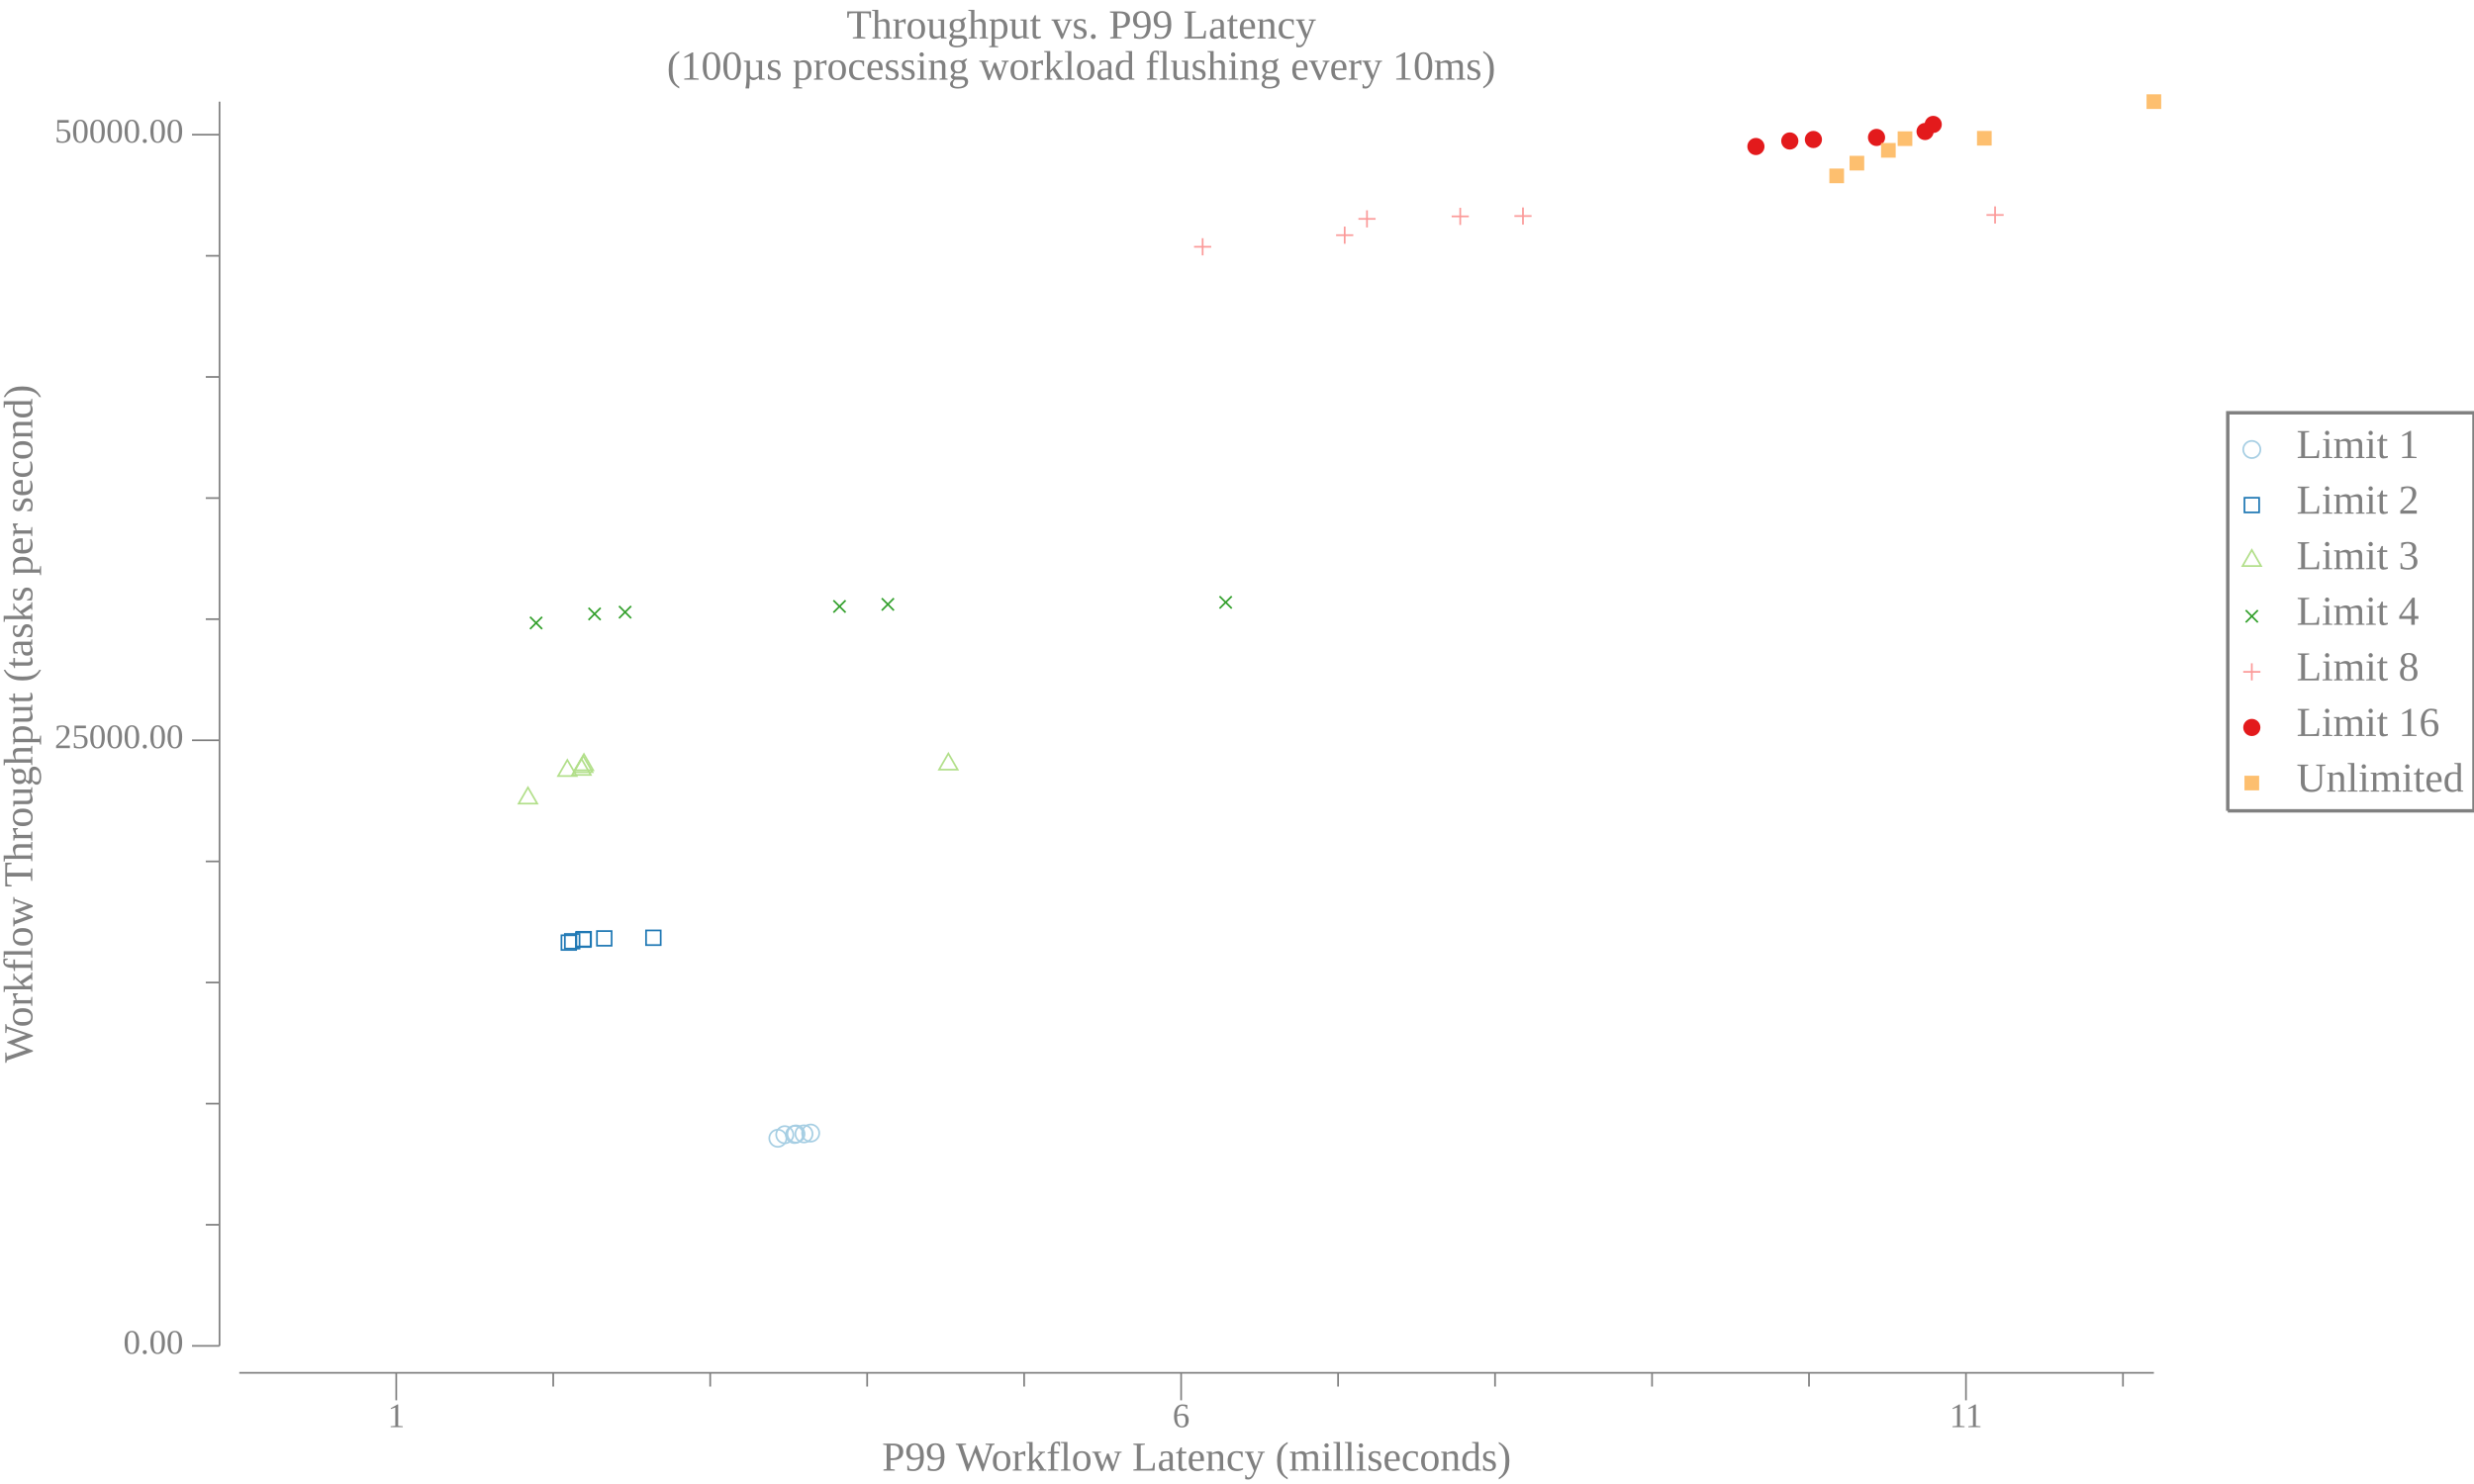
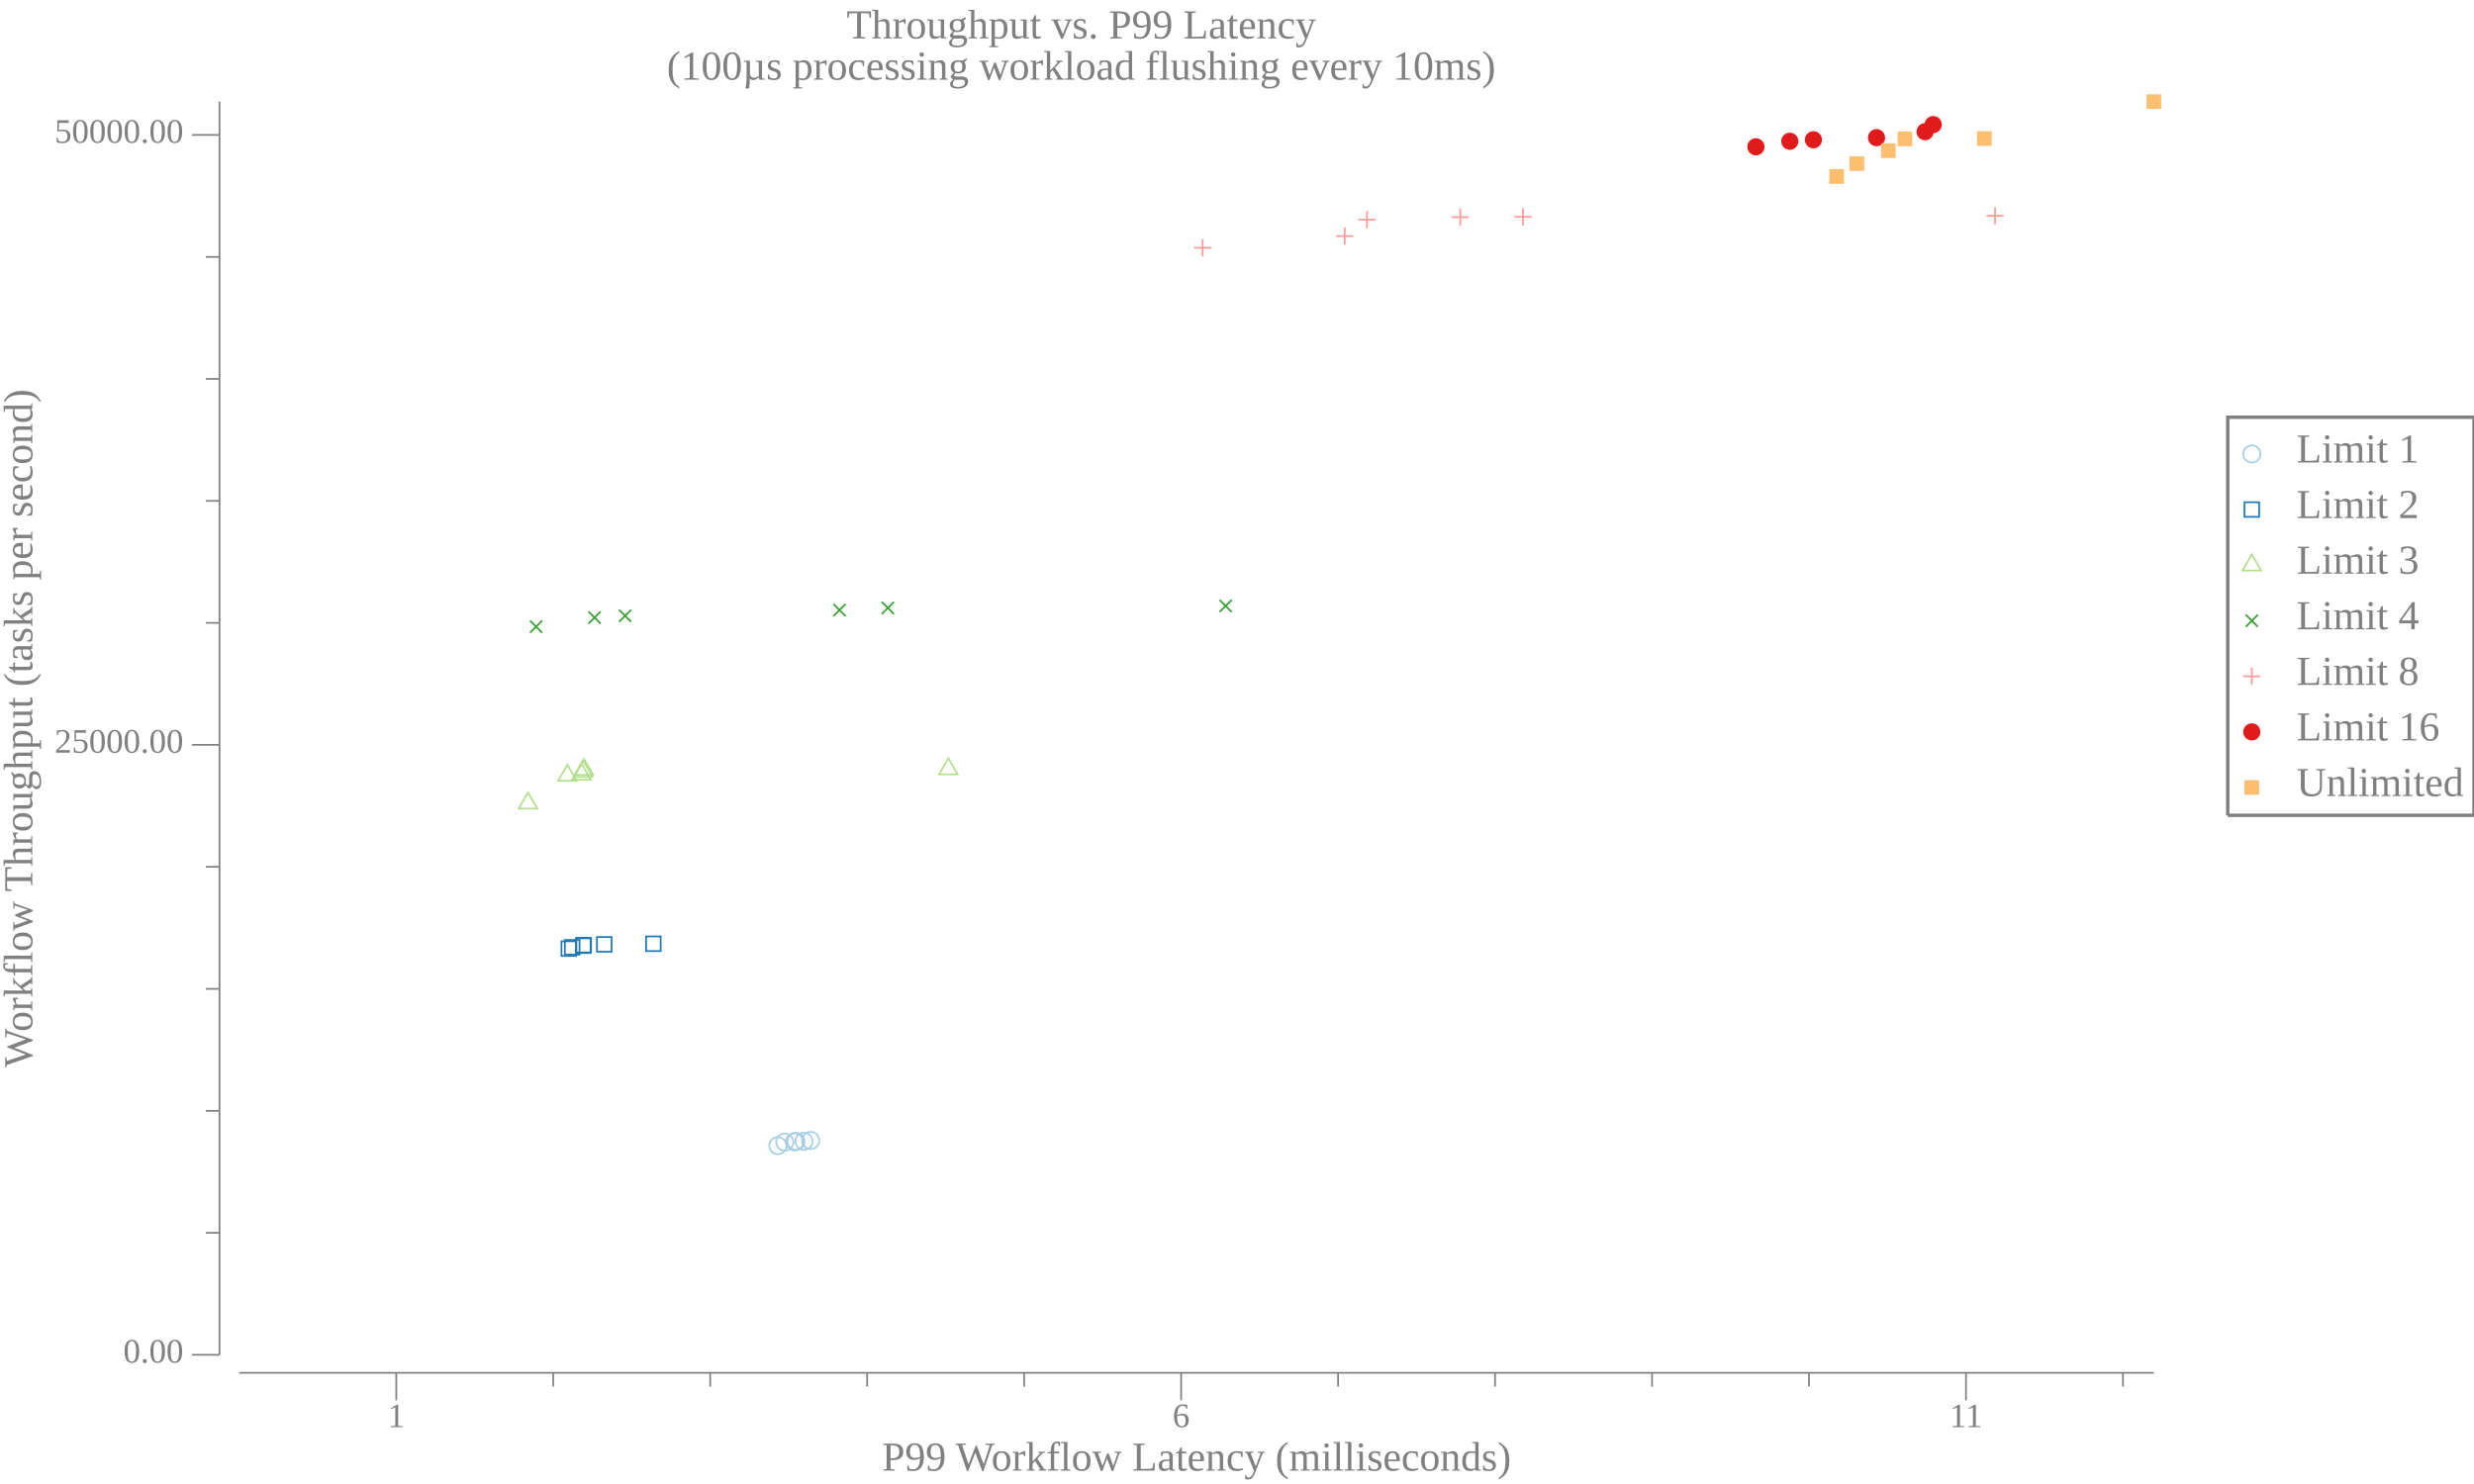
<svg xmlns="http://www.w3.org/2000/svg" width="720pt" height="432pt" viewBox="0 0 720 432">
  <g transform="scale(1, -1) translate(0, -432)">
-     <path d="M657.84,301.15A2.5,2.5 0 1 1 652.84,301.15A2.5,2.5 0 1 1 657.84,301.15Z" style="fill:none;stroke:#A6CEE3;stroke-width:0.5" />
-     <text x="668.34" y="-298.66" transform="scale(1, -1)" style="font-family:Liberation Serif;font-variant:normal;font-weight:normal;font-style:normal;font-size:12px;fill:#808080">Limit 1</text>
-     <path d="M653.2,282.83L657.47,282.83L657.47,287.1L653.2,287.1Z" style="fill:none;stroke:#1F78B4;stroke-width:0.5" />
-     <text x="668.34" y="-282.48" transform="scale(1, -1)" style="font-family:Liberation Serif;font-variant:normal;font-weight:normal;font-style:normal;font-size:12px;fill:#808080">Limit 2</text>
-     <path d="M655.34,271.91L652.63,267.22L658.04,267.22Z" style="fill:none;stroke:#B2DF8A;stroke-width:0.5" />
-     <text x="668.34" y="-266.3" transform="scale(1, -1)" style="font-family:Liberation Serif;font-variant:normal;font-weight:normal;font-style:normal;font-size:12px;fill:#808080">Limit 3</text>
-     <path d="M653.57,250.83L657.11,254.37" style="fill:none;stroke:#33A02C;stroke-width:0.5" />
-     <path d="M653.57,254.37L657.11,250.83" style="fill:none;stroke:#33A02C;stroke-width:0.5" />
-     <text x="668.34" y="-250.11" transform="scale(1, -1)" style="font-family:Liberation Serif;font-variant:normal;font-weight:normal;font-style:normal;font-size:12px;fill:#808080">Limit 4</text>
-     <path d="M655.34,238.92L655.34,233.92" style="fill:none;stroke:#FB9A99;stroke-width:0.5" />
-     <path d="M652.84,236.42L657.84,236.42" style="fill:none;stroke:#FB9A99;stroke-width:0.5" />
-     <text x="668.34" y="-233.93" transform="scale(1, -1)" style="font-family:Liberation Serif;font-variant:normal;font-weight:normal;font-style:normal;font-size:12px;fill:#808080">Limit 8</text>
-     <path d="M657.84,220.23A2.5,2.5 0 1 1 652.84,220.23A2.5,2.5 0 1 1 657.84,220.23Z" style="fill:#E31A1C" />
-     <text x="668.34" y="-217.75" transform="scale(1, -1)" style="font-family:Liberation Serif;font-variant:normal;font-weight:normal;font-style:normal;font-size:12px;fill:#808080">Limit 16</text>
-     <path d="M653.2,201.92L657.47,201.92L657.47,206.18L653.2,206.18Z" style="fill:#FDBF6F" />
-     <text x="668.34" y="-201.56" transform="scale(1, -1)" style="font-family:Liberation Serif;font-variant:normal;font-weight:normal;font-style:normal;font-size:12px;fill:#808080">Unlimited</text>
-     <path d="M648.34,195.96L648.34,311.84L720,311.84L720,195.96L648.34,195.96" style="fill:none;stroke:#808080" />
+     <path d="M657.84,299.85A2.5,2.5 0 1 1 652.84,299.85A2.5,2.5 0 1 1 657.84,299.85Z" style="fill:none;stroke:#A6CEE3;stroke-width:0.5" />
+     <text x="668.34" y="-297.37" transform="scale(1, -1)" style="font-family:Liberation Serif;font-variant:normal;font-weight:normal;font-style:normal;font-size:12px;fill:#808080">Limit 1</text>
+     <path d="M653.2,281.54L657.47,281.54L657.47,285.8L653.2,285.8Z" style="fill:none;stroke:#1F78B4;stroke-width:0.5" />
+     <text x="668.34" y="-281.18" transform="scale(1, -1)" style="font-family:Liberation Serif;font-variant:normal;font-weight:normal;font-style:normal;font-size:12px;fill:#808080">Limit 2</text>
+     <path d="M655.34,270.61L652.63,265.92L658.04,265.92Z" style="fill:none;stroke:#B2DF8A;stroke-width:0.5" />
+     <text x="668.34" y="-265" transform="scale(1, -1)" style="font-family:Liberation Serif;font-variant:normal;font-weight:normal;font-style:normal;font-size:12px;fill:#808080">Limit 3</text>
+     <path d="M653.57,249.53L657.11,253.07" style="fill:none;stroke:#33A02C;stroke-width:0.5" />
+     <path d="M653.57,253.07L657.11,249.53" style="fill:none;stroke:#33A02C;stroke-width:0.5" />
+     <text x="668.34" y="-248.82" transform="scale(1, -1)" style="font-family:Liberation Serif;font-variant:normal;font-weight:normal;font-style:normal;font-size:12px;fill:#808080">Limit 4</text>
+     <path d="M655.34,237.62L655.34,232.62" style="fill:none;stroke:#FB9A99;stroke-width:0.5" />
+     <path d="M652.84,235.12L657.84,235.12" style="fill:none;stroke:#FB9A99;stroke-width:0.5" />
+     <text x="668.34" y="-232.63" transform="scale(1, -1)" style="font-family:Liberation Serif;font-variant:normal;font-weight:normal;font-style:normal;font-size:12px;fill:#808080">Limit 8</text>
+     <path d="M657.84,218.94A2.5,2.5 0 1 1 652.84,218.94A2.5,2.5 0 1 1 657.84,218.94Z" style="fill:#E31A1C" />
+     <text x="668.34" y="-216.45" transform="scale(1, -1)" style="font-family:Liberation Serif;font-variant:normal;font-weight:normal;font-style:normal;font-size:12px;fill:#808080">Limit 16</text>
+     <path d="M653.2,200.62L657.47,200.62L657.47,204.89L653.2,204.89Z" style="fill:#FDBF6F" />
+     <text x="668.34" y="-200.26" transform="scale(1, -1)" style="font-family:Liberation Serif;font-variant:normal;font-weight:normal;font-style:normal;font-size:12px;fill:#808080">Unlimited</text>
+     <path d="M648.34,194.66L648.34,310.54L720,310.54L720,194.66L648.34,194.66" style="fill:none;stroke:#808080" />
    <path d="M0,0L629.34,0L629.34,432L0,432Z" style="fill:#-8000000000000000-8000000000000000-8000000000000000;fill-opacity:0" />
    <text x="246.35" y="-420.81" transform="scale(1, -1)" style="font-family:Liberation Serif;font-variant:normal;font-weight:normal;font-style:normal;font-size:12px;fill:#808080">Throughput vs. P99 Latency</text>
    <text x="194.07" y="-408.81" transform="scale(1, -1)" style="font-family:Liberation Serif;font-variant:normal;font-weight:normal;font-style:normal;font-size:12px;fill:#808080">(100µs processing workload flushing every 10ms)</text>
    <text x="256.68" y="-3.902" transform="scale(1, -1)" style="font-family:Liberation Serif;font-variant:normal;font-weight:normal;font-style:normal;font-size:12px;fill:#808080">P99 Workflow Latency (milliseconds)</text>
    <text x="112.82" y="-16.541" transform="scale(1, -1)" style="font-family:Liberation Serif;font-variant:normal;font-weight:normal;font-style:normal;font-size:10px;fill:#808080">1</text>
    <text x="341.24" y="-16.541" transform="scale(1, -1)" style="font-family:Liberation Serif;font-variant:normal;font-weight:normal;font-style:normal;font-size:10px;fill:#808080">6</text>
    <text x="567.34" y="-16.541" transform="scale(1, -1)" style="font-family:Liberation Serif;font-variant:normal;font-weight:normal;font-style:normal;font-size:10px;fill:#808080">11</text>
    <path d="M115.32,24.363L115.32,32.363" style="fill:none;stroke:#808080;stroke-width:0.5" />
    <path d="M343.74,24.363L343.74,32.363" style="fill:none;stroke:#808080;stroke-width:0.5" />
    <path d="M572.15,24.363L572.15,32.363" style="fill:none;stroke:#808080;stroke-width:0.5" />
    <path d="M161,28.363L161,32.363" style="fill:none;stroke:#808080;stroke-width:0.5" />
    <path d="M206.69,28.363L206.69,32.363" style="fill:none;stroke:#808080;stroke-width:0.5" />
    <path d="M252.37,28.363L252.37,32.363" style="fill:none;stroke:#808080;stroke-width:0.5" />
    <path d="M298.05,28.363L298.05,32.363" style="fill:none;stroke:#808080;stroke-width:0.5" />
    <path d="M389.42,28.363L389.42,32.363" style="fill:none;stroke:#808080;stroke-width:0.5" />
    <path d="M435.1,28.363L435.1,32.363" style="fill:none;stroke:#808080;stroke-width:0.5" />
    <path d="M480.79,28.363L480.79,32.363" style="fill:none;stroke:#808080;stroke-width:0.5" />
    <path d="M526.47,28.363L526.47,32.363" style="fill:none;stroke:#808080;stroke-width:0.5" />
    <path d="M617.84,28.363L617.84,32.363" style="fill:none;stroke:#808080;stroke-width:0.5" />
    <path d="M69.635,32.363L626.84,32.363" style="fill:none;stroke:#808080;stroke-width:0.5" />
    <g transform="rotate(90)">
-       <text x="122.59" y="9.387" transform="scale(1, -1)" style="font-family:Liberation Serif;font-variant:normal;font-weight:normal;font-style:normal;font-size:12px;fill:#808080">Workflow Throughput (tasks per second)</text>
+       <text x="121.29" y="9.387" transform="scale(1, -1)" style="font-family:Liberation Serif;font-variant:normal;font-weight:normal;font-style:normal;font-size:12px;fill:#808080">Workflow Throughput (tasks per second)</text>
    </g>
-     <text x="35.885" y="-37.924" transform="scale(1, -1)" style="font-family:Liberation Serif;font-variant:normal;font-weight:normal;font-style:normal;font-size:10px;fill:#808080">0.00</text>
-     <text x="15.885" y="-214.21" transform="scale(1, -1)" style="font-family:Liberation Serif;font-variant:normal;font-weight:normal;font-style:normal;font-size:10px;fill:#808080">25000.00</text>
-     <text x="15.885" y="-390.5" transform="scale(1, -1)" style="font-family:Liberation Serif;font-variant:normal;font-weight:normal;font-style:normal;font-size:10px;fill:#808080">50000.00</text>
-     <path d="M55.885,40.209L63.885,40.209" style="fill:none;stroke:#808080;stroke-width:0.5" />
-     <path d="M55.885,216.5L63.885,216.5" style="fill:none;stroke:#808080;stroke-width:0.5" />
-     <path d="M55.885,392.79L63.885,392.79" style="fill:none;stroke:#808080;stroke-width:0.5" />
-     <path d="M59.885,75.467L63.885,75.467" style="fill:none;stroke:#808080;stroke-width:0.5" />
-     <path d="M59.885,110.72L63.885,110.72" style="fill:none;stroke:#808080;stroke-width:0.5" />
-     <path d="M59.885,145.98L63.885,145.98" style="fill:none;stroke:#808080;stroke-width:0.5" />
-     <path d="M59.885,181.24L63.885,181.24" style="fill:none;stroke:#808080;stroke-width:0.5" />
-     <path d="M59.885,251.76L63.885,251.76" style="fill:none;stroke:#808080;stroke-width:0.5" />
-     <path d="M59.885,287.01L63.885,287.01" style="fill:none;stroke:#808080;stroke-width:0.5" />
-     <path d="M59.885,322.27L63.885,322.27" style="fill:none;stroke:#808080;stroke-width:0.5" />
-     <path d="M59.885,357.53L63.885,357.53" style="fill:none;stroke:#808080;stroke-width:0.5" />
-     <path d="M63.885,40.209L63.885,402.41" style="fill:none;stroke:#808080;stroke-width:0.5" />
-     <path d="M228.88,100.65A2.5,2.5 0 1 1 223.88,100.65A2.5,2.5 0 1 1 228.88,100.65Z" style="fill:none;stroke:#A6CEE3;stroke-width:0.5" />
-     <path d="M230.89,101.68A2.5,2.5 0 1 1 225.89,101.68A2.5,2.5 0 1 1 230.89,101.68Z" style="fill:none;stroke:#A6CEE3;stroke-width:0.5" />
-     <path d="M233.75,101.74A2.5,2.5 0 1 1 228.75,101.74A2.5,2.5 0 1 1 233.75,101.74Z" style="fill:none;stroke:#A6CEE3;stroke-width:0.5" />
-     <path d="M234.15,101.9A2.5,2.5 0 1 1 229.15,101.9A2.5,2.5 0 1 1 234.15,101.9Z" style="fill:none;stroke:#A6CEE3;stroke-width:0.5" />
-     <path d="M236.47,101.92A2.5,2.5 0 1 1 231.47,101.92A2.5,2.5 0 1 1 236.47,101.92Z" style="fill:none;stroke:#A6CEE3;stroke-width:0.5" />
-     <path d="M238.43,102.16A2.5,2.5 0 1 1 233.43,102.16A2.5,2.5 0 1 1 238.43,102.16Z" style="fill:none;stroke:#A6CEE3;stroke-width:0.5" />
-     <path d="M163.4,155.47L167.67,155.47L167.67,159.74L163.4,159.74Z" style="fill:none;stroke:#1F78B4;stroke-width:0.5" />
-     <path d="M164.39,155.86L168.66,155.86L168.66,160.12L164.39,160.12Z" style="fill:none;stroke:#1F78B4;stroke-width:0.5" />
-     <path d="M167.62,156.32L171.89,156.32L171.89,160.58L167.62,160.58Z" style="fill:none;stroke:#1F78B4;stroke-width:0.5" />
-     <path d="M167.74,156.48L172.01,156.48L172.01,160.75L167.74,160.75Z" style="fill:none;stroke:#1F78B4;stroke-width:0.5" />
-     <path d="M173.73,156.7L178,156.7L178,160.96L173.73,160.96Z" style="fill:none;stroke:#1F78B4;stroke-width:0.5" />
-     <path d="M188.02,156.88L192.28,156.88L192.28,161.15L188.02,161.15Z" style="fill:none;stroke:#1F78B4;stroke-width:0.5" />
-     <path d="M153.65,202.76L150.94,198.07L156.35,198.07Z" style="fill:none;stroke:#B2DF8A;stroke-width:0.5" />
-     <path d="M165.11,210.77L162.41,206.09L167.82,206.09Z" style="fill:none;stroke:#B2DF8A;stroke-width:0.5" />
-     <path d="M169.22,211.1L166.51,206.41L171.93,206.41Z" style="fill:none;stroke:#B2DF8A;stroke-width:0.5" />
-     <path d="M169.73,211.92L167.02,207.23L172.44,207.23Z" style="fill:none;stroke:#B2DF8A;stroke-width:0.5" />
-     <path d="M169.94,212.48L167.23,207.79L172.64,207.79Z" style="fill:none;stroke:#B2DF8A;stroke-width:0.5" />
-     <path d="M276,212.65L273.29,207.96L278.7,207.96Z" style="fill:none;stroke:#B2DF8A;stroke-width:0.5" />
-     <path d="M154.25,248.89L157.78,252.42" style="fill:none;stroke:#33A02C;stroke-width:0.5" />
-     <path d="M154.25,252.42L157.78,248.89" style="fill:none;stroke:#33A02C;stroke-width:0.5" />
-     <path d="M171.27,251.52L174.8,255.05" style="fill:none;stroke:#33A02C;stroke-width:0.5" />
-     <path d="M171.27,255.05L174.8,251.52" style="fill:none;stroke:#33A02C;stroke-width:0.5" />
-     <path d="M180.15,252.03L183.68,255.57" style="fill:none;stroke:#33A02C;stroke-width:0.5" />
-     <path d="M180.15,255.57L183.68,252.03" style="fill:none;stroke:#33A02C;stroke-width:0.5" />
-     <path d="M242.55,253.7L246.09,257.23" style="fill:none;stroke:#33A02C;stroke-width:0.5" />
-     <path d="M242.55,257.23L246.09,253.7" style="fill:none;stroke:#33A02C;stroke-width:0.5" />
-     <path d="M256.62,254.3L260.15,257.84" style="fill:none;stroke:#33A02C;stroke-width:0.5" />
-     <path d="M256.62,257.84L260.15,254.3" style="fill:none;stroke:#33A02C;stroke-width:0.5" />
-     <path d="M354.93,254.89L358.47,258.42" style="fill:none;stroke:#33A02C;stroke-width:0.5" />
-     <path d="M354.93,258.42L358.47,254.89" style="fill:none;stroke:#33A02C;stroke-width:0.5" />
-     <path d="M350,362.66L350,357.66" style="fill:none;stroke:#FB9A99;stroke-width:0.5" />
-     <path d="M347.5,360.16L352.5,360.16" style="fill:none;stroke:#FB9A99;stroke-width:0.5" />
-     <path d="M391.34,366.04L391.34,361.04" style="fill:none;stroke:#FB9A99;stroke-width:0.5" />
-     <path d="M388.84,363.54L393.84,363.54" style="fill:none;stroke:#FB9A99;stroke-width:0.5" />
-     <path d="M397.83,370.78L397.83,365.78" style="fill:none;stroke:#FB9A99;stroke-width:0.5" />
-     <path d="M395.33,368.28L400.33,368.28" style="fill:none;stroke:#FB9A99;stroke-width:0.5" />
-     <path d="M424.97,371.51L424.97,366.51" style="fill:none;stroke:#FB9A99;stroke-width:0.5" />
-     <path d="M422.47,369.01L427.47,369.01" style="fill:none;stroke:#FB9A99;stroke-width:0.5" />
-     <path d="M443.23,371.61L443.23,366.61" style="fill:none;stroke:#FB9A99;stroke-width:0.5" />
-     <path d="M440.73,369.11L445.73,369.11" style="fill:none;stroke:#FB9A99;stroke-width:0.5" />
-     <path d="M580.62,371.92L580.62,366.92" style="fill:none;stroke:#FB9A99;stroke-width:0.5" />
-     <path d="M578.12,369.42L583.12,369.42" style="fill:none;stroke:#FB9A99;stroke-width:0.5" />
-     <path d="M513.52,389.35A2.5,2.5 0 1 1 508.52,389.35A2.5,2.5 0 1 1 513.52,389.35Z" style="fill:#E31A1C" />
-     <path d="M523.38,390.96A2.5,2.5 0 1 1 518.38,390.96A2.5,2.5 0 1 1 523.38,390.96Z" style="fill:#E31A1C" />
-     <path d="M530.25,391.39A2.5,2.5 0 1 1 525.25,391.39A2.5,2.5 0 1 1 530.25,391.39Z" style="fill:#E31A1C" />
-     <path d="M548.62,391.99A2.5,2.5 0 1 1 543.62,391.99A2.5,2.5 0 1 1 548.62,391.99Z" style="fill:#E31A1C" />
-     <path d="M562.75,393.72A2.5,2.5 0 1 1 557.75,393.72A2.5,2.5 0 1 1 562.75,393.72Z" style="fill:#E31A1C" />
-     <path d="M565.12,395.78A2.5,2.5 0 1 1 560.12,395.78A2.5,2.5 0 1 1 565.12,395.78Z" style="fill:#E31A1C" />
-     <path d="M532.39,378.66L536.66,378.66L536.66,382.93L532.39,382.93Z" style="fill:#FDBF6F" />
-     <path d="M538.27,382.37L542.54,382.37L542.54,386.64L538.27,386.64Z" style="fill:#FDBF6F" />
-     <path d="M547.44,386.1L551.7,386.1L551.7,390.37L547.44,390.37Z" style="fill:#FDBF6F" />
-     <path d="M552.27,389.5L556.54,389.5L556.54,393.76L552.27,393.76Z" style="fill:#FDBF6F" />
-     <path d="M575.36,389.62L579.63,389.62L579.63,393.88L575.36,393.88Z" style="fill:#FDBF6F" />
+     <text x="35.885" y="-35.328" transform="scale(1, -1)" style="font-family:Liberation Serif;font-variant:normal;font-weight:normal;font-style:normal;font-size:10px;fill:#808080">0.00</text>
+     <text x="15.885" y="-212.88" transform="scale(1, -1)" style="font-family:Liberation Serif;font-variant:normal;font-weight:normal;font-style:normal;font-size:10px;fill:#808080">25000.00</text>
+     <text x="15.885" y="-390.43" transform="scale(1, -1)" style="font-family:Liberation Serif;font-variant:normal;font-weight:normal;font-style:normal;font-size:10px;fill:#808080">50000.00</text>
+     <path d="M55.885,37.613L63.885,37.613" style="fill:none;stroke:#808080;stroke-width:0.5" />
+     <path d="M55.885,215.17L63.885,215.17" style="fill:none;stroke:#808080;stroke-width:0.5" />
+     <path d="M55.885,392.72L63.885,392.72" style="fill:none;stroke:#808080;stroke-width:0.5" />
+     <path d="M59.885,73.124L63.885,73.124" style="fill:none;stroke:#808080;stroke-width:0.5" />
+     <path d="M59.885,108.63L63.885,108.63" style="fill:none;stroke:#808080;stroke-width:0.5" />
+     <path d="M59.885,144.14L63.885,144.14" style="fill:none;stroke:#808080;stroke-width:0.5" />
+     <path d="M59.885,179.66L63.885,179.66" style="fill:none;stroke:#808080;stroke-width:0.5" />
+     <path d="M59.885,250.68L63.885,250.68" style="fill:none;stroke:#808080;stroke-width:0.5" />
+     <path d="M59.885,286.19L63.885,286.19" style="fill:none;stroke:#808080;stroke-width:0.5" />
+     <path d="M59.885,321.7L63.885,321.7" style="fill:none;stroke:#808080;stroke-width:0.5" />
+     <path d="M59.885,357.21L63.885,357.21" style="fill:none;stroke:#808080;stroke-width:0.5" />
+     <path d="M63.885,37.613L63.885,402.41" style="fill:none;stroke:#808080;stroke-width:0.5" />
+     <path d="M228.88,98.492A2.5,2.5 0 1 1 223.88,98.492A2.5,2.5 0 1 1 228.88,98.492Z" style="fill:none;stroke:#A6CEE3;stroke-width:0.5" />
+     <path d="M230.89,99.522A2.5,2.5 0 1 1 225.89,99.522A2.5,2.5 0 1 1 230.89,99.522Z" style="fill:none;stroke:#A6CEE3;stroke-width:0.5" />
+     <path d="M233.75,99.586A2.5,2.5 0 1 1 228.75,99.586A2.5,2.5 0 1 1 233.75,99.586Z" style="fill:none;stroke:#A6CEE3;stroke-width:0.5" />
+     <path d="M234.15,99.749A2.5,2.5 0 1 1 229.15,99.749A2.5,2.5 0 1 1 234.15,99.749Z" style="fill:none;stroke:#A6CEE3;stroke-width:0.5" />
+     <path d="M236.47,99.771A2.5,2.5 0 1 1 231.47,99.771A2.5,2.5 0 1 1 236.47,99.771Z" style="fill:none;stroke:#A6CEE3;stroke-width:0.5" />
+     <path d="M238.43,100.01A2.5,2.5 0 1 1 233.43,100.01A2.5,2.5 0 1 1 238.43,100.01Z" style="fill:none;stroke:#A6CEE3;stroke-width:0.5" />
+     <path d="M163.4,153.71L167.67,153.71L167.67,157.98L163.4,157.98Z" style="fill:none;stroke:#1F78B4;stroke-width:0.5" />
+     <path d="M164.39,154.11L168.66,154.11L168.66,158.37L164.39,158.37Z" style="fill:none;stroke:#1F78B4;stroke-width:0.5" />
+     <path d="M167.62,154.57L171.89,154.57L171.89,158.84L167.62,158.84Z" style="fill:none;stroke:#1F78B4;stroke-width:0.5" />
+     <path d="M167.74,154.74L172.01,154.74L172.01,159.01L167.74,159.01Z" style="fill:none;stroke:#1F78B4;stroke-width:0.5" />
+     <path d="M173.73,154.95L178,154.95L178,159.22L173.73,159.22Z" style="fill:none;stroke:#1F78B4;stroke-width:0.5" />
+     <path d="M188.02,155.14L192.28,155.14L192.28,159.4L188.02,159.4Z" style="fill:none;stroke:#1F78B4;stroke-width:0.5" />
+     <path d="M153.65,201.3L150.94,196.61L156.35,196.61Z" style="fill:none;stroke:#B2DF8A;stroke-width:0.5" />
+     <path d="M165.11,209.38L162.41,204.69L167.82,204.69Z" style="fill:none;stroke:#B2DF8A;stroke-width:0.5" />
+     <path d="M169.22,209.7L166.51,205.02L171.93,205.02Z" style="fill:none;stroke:#B2DF8A;stroke-width:0.5" />
+     <path d="M169.73,210.53L167.02,205.84L172.44,205.84Z" style="fill:none;stroke:#B2DF8A;stroke-width:0.5" />
+     <path d="M169.94,211.1L167.23,206.41L172.64,206.41Z" style="fill:none;stroke:#B2DF8A;stroke-width:0.5" />
+     <path d="M276,211.27L273.29,206.58L278.7,206.58Z" style="fill:none;stroke:#B2DF8A;stroke-width:0.5" />
+     <path d="M154.25,247.8L157.78,251.34" style="fill:none;stroke:#33A02C;stroke-width:0.5" />
+     <path d="M154.25,251.34L157.78,247.8" style="fill:none;stroke:#33A02C;stroke-width:0.5" />
+     <path d="M171.27,250.45L174.8,253.98" style="fill:none;stroke:#33A02C;stroke-width:0.5" />
+     <path d="M171.27,253.98L174.8,250.45" style="fill:none;stroke:#33A02C;stroke-width:0.5" />
+     <path d="M180.15,250.97L183.68,254.5" style="fill:none;stroke:#33A02C;stroke-width:0.5" />
+     <path d="M180.15,254.5L183.68,250.97" style="fill:none;stroke:#33A02C;stroke-width:0.5" />
+     <path d="M242.55,252.64L246.09,256.18" style="fill:none;stroke:#33A02C;stroke-width:0.5" />
+     <path d="M242.55,256.18L246.09,252.64" style="fill:none;stroke:#33A02C;stroke-width:0.5" />
+     <path d="M256.62,253.25L260.15,256.79" style="fill:none;stroke:#33A02C;stroke-width:0.5" />
+     <path d="M256.62,256.79L260.15,253.25" style="fill:none;stroke:#33A02C;stroke-width:0.5" />
+     <path d="M354.93,253.84L358.47,257.38" style="fill:none;stroke:#33A02C;stroke-width:0.5" />
+     <path d="M354.93,257.38L358.47,253.84" style="fill:none;stroke:#33A02C;stroke-width:0.5" />
+     <path d="M350,362.36L350,357.36" style="fill:none;stroke:#FB9A99;stroke-width:0.5" />
+     <path d="M347.5,359.86L352.5,359.86" style="fill:none;stroke:#FB9A99;stroke-width:0.5" />
+     <path d="M391.34,365.76L391.34,360.76" style="fill:none;stroke:#FB9A99;stroke-width:0.5" />
+     <path d="M388.84,363.26L393.84,363.26" style="fill:none;stroke:#FB9A99;stroke-width:0.5" />
+     <path d="M397.83,370.53L397.83,365.53" style="fill:none;stroke:#FB9A99;stroke-width:0.5" />
+     <path d="M395.33,368.03L400.33,368.03" style="fill:none;stroke:#FB9A99;stroke-width:0.5" />
+     <path d="M424.97,371.27L424.97,366.27" style="fill:none;stroke:#FB9A99;stroke-width:0.5" />
+     <path d="M422.47,368.77L427.47,368.77" style="fill:none;stroke:#FB9A99;stroke-width:0.5" />
+     <path d="M443.23,371.38L443.23,366.38" style="fill:none;stroke:#FB9A99;stroke-width:0.5" />
+     <path d="M440.73,368.88L445.73,368.88" style="fill:none;stroke:#FB9A99;stroke-width:0.5" />
+     <path d="M580.62,371.68L580.62,366.68" style="fill:none;stroke:#FB9A99;stroke-width:0.5" />
+     <path d="M578.12,369.18L583.12,369.18" style="fill:none;stroke:#FB9A99;stroke-width:0.5" />
+     <path d="M513.52,389.26A2.5,2.5 0 1 1 508.52,389.26A2.5,2.5 0 1 1 513.52,389.26Z" style="fill:#E31A1C" />
+     <path d="M523.38,390.88A2.5,2.5 0 1 1 518.38,390.88A2.5,2.5 0 1 1 523.38,390.88Z" style="fill:#E31A1C" />
+     <path d="M530.25,391.31A2.5,2.5 0 1 1 525.25,391.31A2.5,2.5 0 1 1 530.25,391.31Z" style="fill:#E31A1C" />
+     <path d="M548.62,391.92A2.5,2.5 0 1 1 543.62,391.92A2.5,2.5 0 1 1 548.62,391.92Z" style="fill:#E31A1C" />
+     <path d="M562.75,393.66A2.5,2.5 0 1 1 557.75,393.66A2.5,2.5 0 1 1 562.75,393.66Z" style="fill:#E31A1C" />
+     <path d="M565.12,395.73A2.5,2.5 0 1 1 560.12,395.73A2.5,2.5 0 1 1 565.12,395.73Z" style="fill:#E31A1C" />
+     <path d="M532.39,378.5L536.66,378.5L536.66,382.77L532.39,382.77Z" style="fill:#FDBF6F" />
+     <path d="M538.27,382.25L542.54,382.25L542.54,386.51L538.27,386.51Z" style="fill:#FDBF6F" />
+     <path d="M547.44,386L551.7,386L551.7,390.26L547.44,390.26Z" style="fill:#FDBF6F" />
+     <path d="M552.27,389.42L556.54,389.42L556.54,393.69L552.27,393.69Z" style="fill:#FDBF6F" />
+     <path d="M575.36,389.54L579.63,389.54L579.63,393.81L575.36,393.81Z" style="fill:#FDBF6F" />
    <path d="M624.7,400.28L628.97,400.28L628.97,404.55L624.7,404.55Z" style="fill:#FDBF6F" />
  </g>
</svg>
